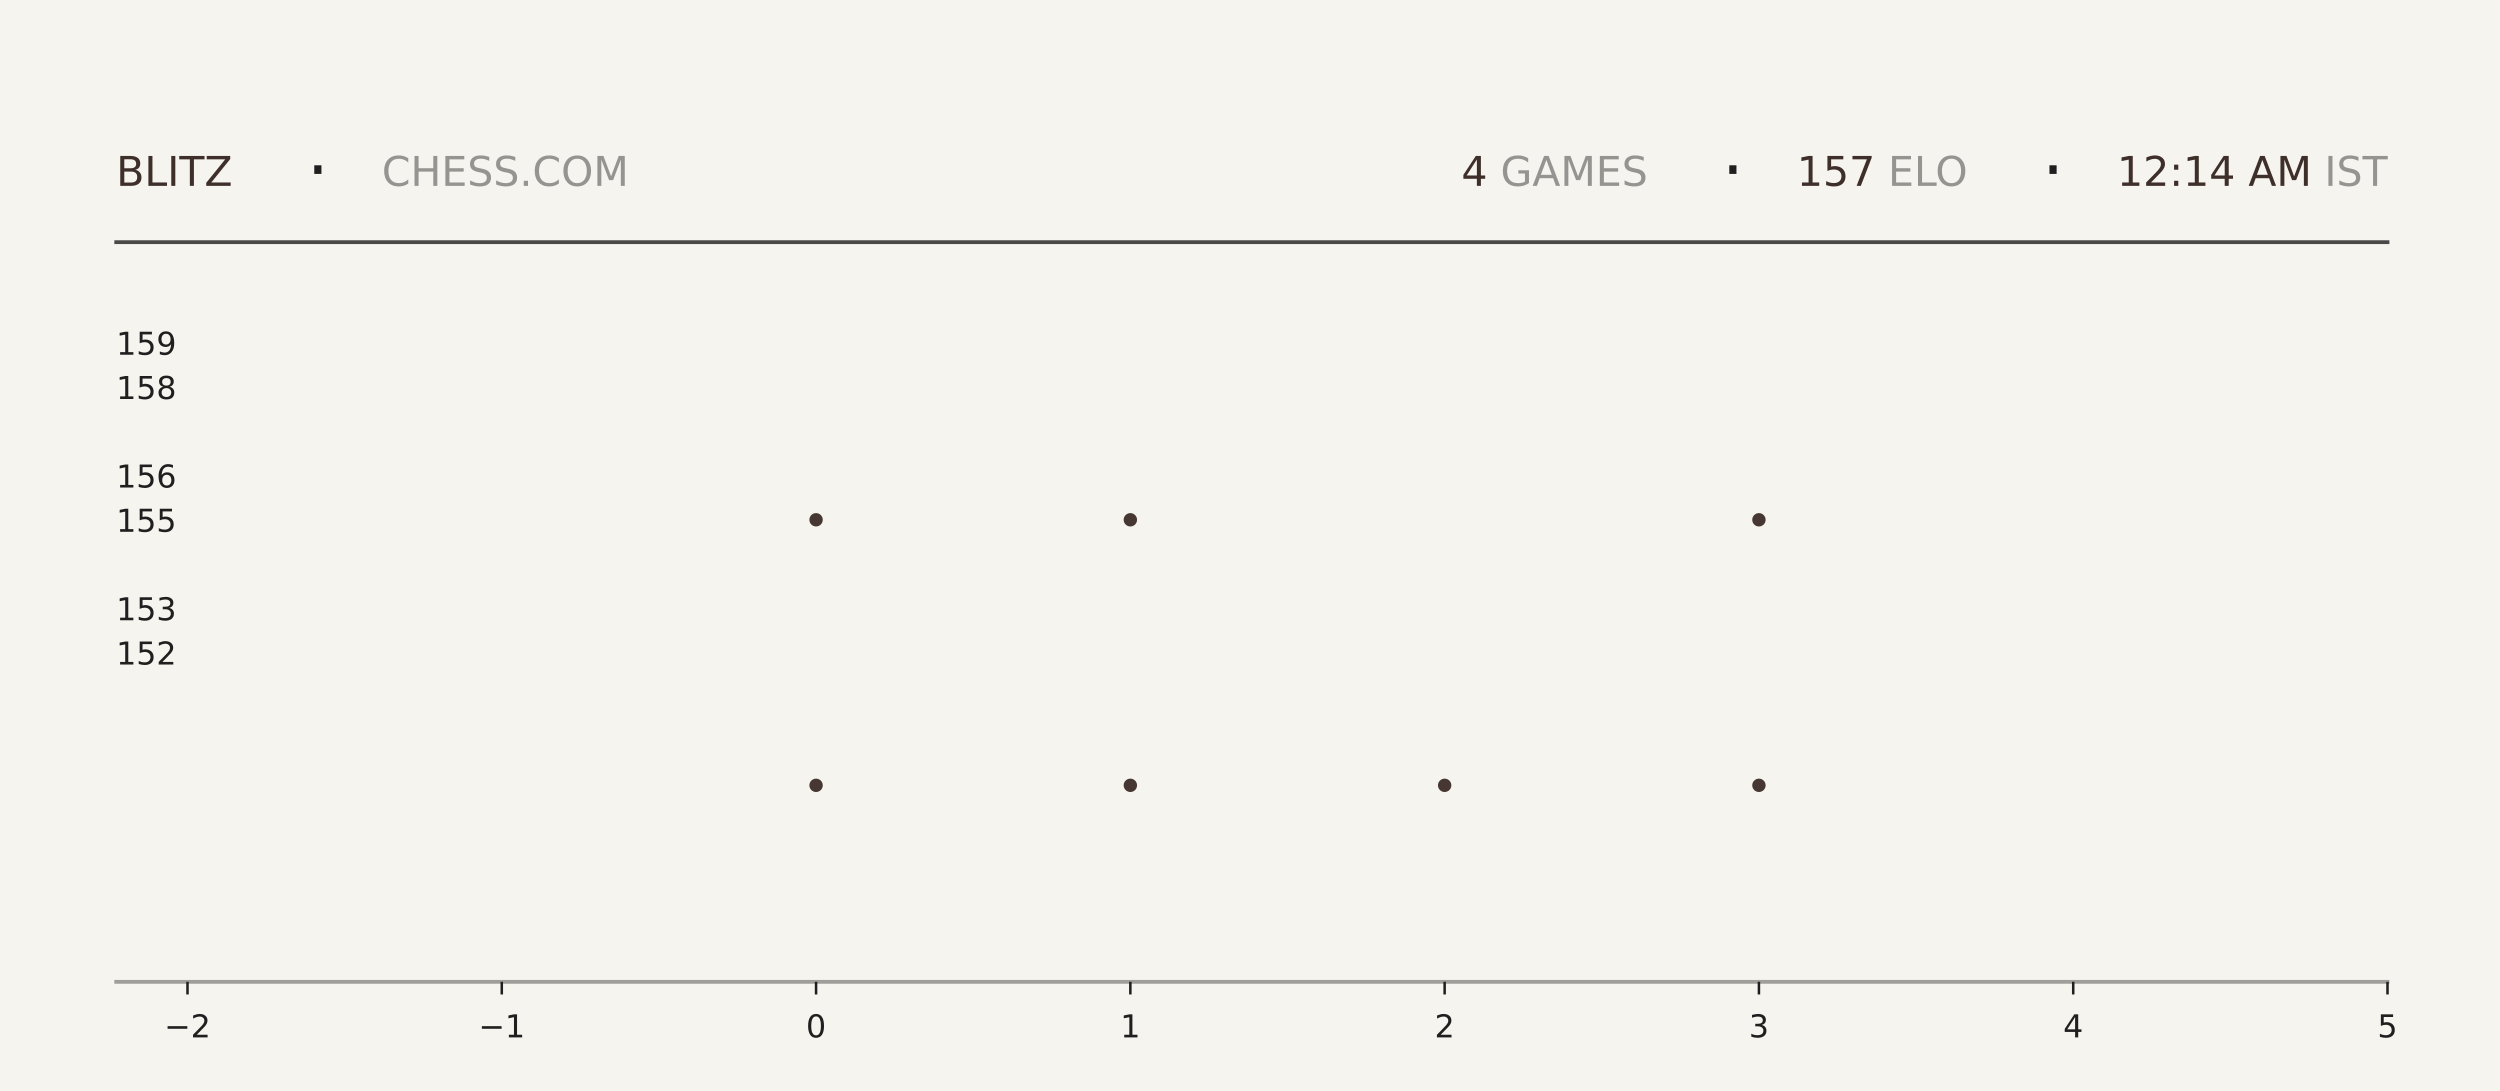
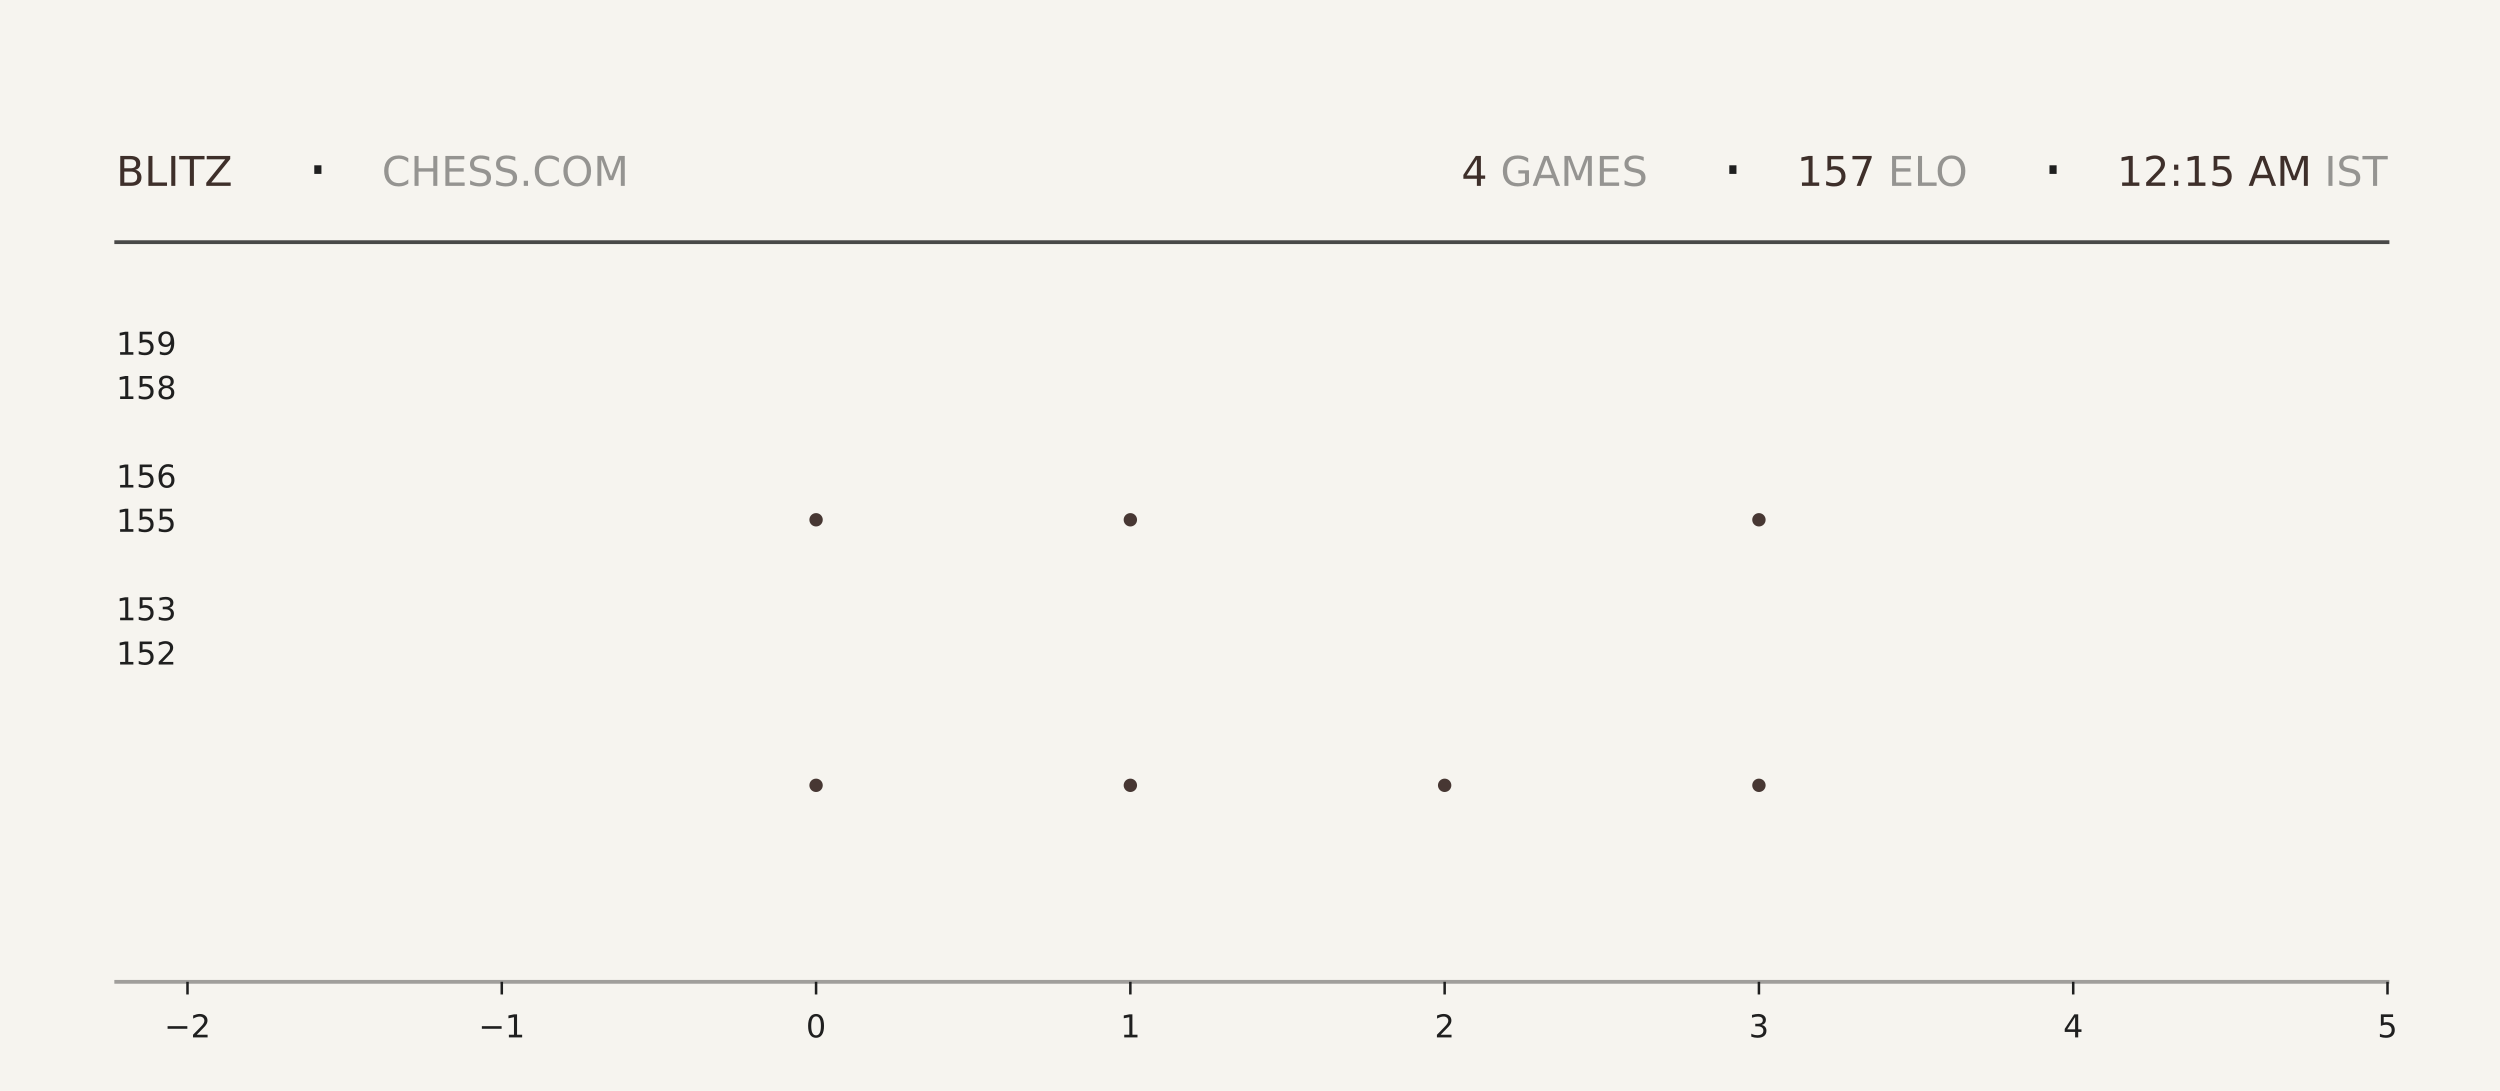
<svg xmlns="http://www.w3.org/2000/svg" xmlns:xlink="http://www.w3.org/1999/xlink" width="792pt" height="345.6pt" viewBox="0 0 792 345.6" version="1.1">
  <defs>
    <style type="text/css">*{stroke-linejoin: round; stroke-linecap: butt}</style>
  </defs>
  <g id="figure_1">
    <g id="patch_1">
      <path d="M 0 345.6  L 792 345.6  L 792 0  L 0 0  z " style="fill: #f6f4ef" />
    </g>
    <g id="axes_1">
      <g id="patch_2">
        <path d="M 59.4 311.04  L 756.36 311.04  L 756.36 103.68  L 59.4 103.68  z " style="fill: #f6f4ef" />
      </g>
      <g id="PathCollection_1">
        <defs>
-           <path id="m6280bf1320" d="M 0 2.121  C 0.563 2.121 1.102 1.898 1.5 1.5  C 1.898 1.102 2.121 0.563 2.121 0  C 2.121 -0.563 1.898 -1.102 1.5 -1.5  C 1.102 -1.898 0.563 -2.121 0 -2.121  C -0.563 -2.121 -1.102 -1.898 -1.5 -1.5  C -1.898 -1.102 -2.121 -0.563 -2.121 0  C -2.121 0.563 -1.898 1.102 -1.5 1.5  C -1.102 1.898 -0.563 2.121 0 2.121  z " />
-         </defs>
-         <g clip-path="url(#p0f2d3f6f88)">
-           <use xlink:href="#m6280bf1320" x="258.531" y="248.79" style="fill: #3e2f2a; fill-opacity: 0.95" />
-           <use xlink:href="#m6280bf1320" x="258.531" y="164.668" style="fill: #3e2f2a; fill-opacity: 0.95" />
+           <path id="m35f8e2c179" d="M 0 2.121  C 0.563 2.121 1.102 1.898 1.5 1.5  C 1.898 1.102 2.121 0.563 2.121 0  C 2.121 -0.563 1.898 -1.102 1.5 -1.5  C 1.102 -1.898 0.563 -2.121 0 -2.121  C -0.563 -2.121 -1.102 -1.898 -1.5 -1.5  C -1.898 -1.102 -2.121 -0.563 -2.121 0  C -2.121 0.563 -1.898 1.102 -1.5 1.5  C -1.102 1.898 -0.563 2.121 0 2.121  z " />
+         </defs>
+         <g clip-path="url(#pa470c1d1f8)">
+           <use xlink:href="#m35f8e2c179" x="258.531" y="248.79" style="fill: #3e2f2a; fill-opacity: 0.95" />
+           <use xlink:href="#m35f8e2c179" x="258.531" y="164.668" style="fill: #3e2f2a; fill-opacity: 0.95" />
        </g>
      </g>
      <g id="PathCollection_2">
-         <g clip-path="url(#p0f2d3f6f88)">
-           <use xlink:href="#m6280bf1320" x="358.097" y="248.79" style="fill: #3e2f2a; fill-opacity: 0.95" />
-           <use xlink:href="#m6280bf1320" x="358.097" y="164.668" style="fill: #3e2f2a; fill-opacity: 0.95" />
-           <use xlink:href="#m6280bf1320" x="358.097" y="80.547" style="fill: #3e2f2a; fill-opacity: 0.95" />
+         <g clip-path="url(#pa470c1d1f8)">
+           <use xlink:href="#m35f8e2c179" x="358.097" y="248.79" style="fill: #3e2f2a; fill-opacity: 0.95" />
+           <use xlink:href="#m35f8e2c179" x="358.097" y="164.668" style="fill: #3e2f2a; fill-opacity: 0.95" />
+           <use xlink:href="#m35f8e2c179" x="358.097" y="80.547" style="fill: #3e2f2a; fill-opacity: 0.95" />
        </g>
      </g>
      <g id="PathCollection_3">
-         <g clip-path="url(#p0f2d3f6f88)">
-           <use xlink:href="#m6280bf1320" x="457.663" y="248.79" style="fill: #3e2f2a; fill-opacity: 0.95" />
+         <g clip-path="url(#pa470c1d1f8)">
+           <use xlink:href="#m35f8e2c179" x="457.663" y="248.79" style="fill: #3e2f2a; fill-opacity: 0.95" />
        </g>
      </g>
      <g id="PathCollection_4">
-         <g clip-path="url(#p0f2d3f6f88)">
-           <use xlink:href="#m6280bf1320" x="557.229" y="248.79" style="fill: #3e2f2a; fill-opacity: 0.95" />
-           <use xlink:href="#m6280bf1320" x="557.229" y="164.668" style="fill: #3e2f2a; fill-opacity: 0.95" />
-           <use xlink:href="#m6280bf1320" x="557.229" y="80.547" style="fill: #3e2f2a; fill-opacity: 0.95" />
+         <g clip-path="url(#pa470c1d1f8)">
+           <use xlink:href="#m35f8e2c179" x="557.229" y="248.79" style="fill: #3e2f2a; fill-opacity: 0.95" />
+           <use xlink:href="#m35f8e2c179" x="557.229" y="164.668" style="fill: #3e2f2a; fill-opacity: 0.95" />
+           <use xlink:href="#m35f8e2c179" x="557.229" y="80.547" style="fill: #3e2f2a; fill-opacity: 0.95" />
        </g>
      </g>
      <g id="matplotlib.axis_1">
        <g id="xtick_1">
          <g id="line2d_1">
            <defs>
-               <path id="m7d1e8eaff2" d="M 0 0  L 0 4  " style="stroke: #1f1f1f; stroke-width: 0.8" />
+               <path id="me2d00dd0bc" d="M 0 0  L 0 4  " style="stroke: #1f1f1f; stroke-width: 0.8" />
            </defs>
            <g>
-               <use xlink:href="#m7d1e8eaff2" x="59.4" y="311.04" style="fill: #1f1f1f; stroke: #1f1f1f; stroke-width: 0.8" />
+               <use xlink:href="#me2d00dd0bc" x="59.4" y="311.04" style="fill: #1f1f1f; stroke: #1f1f1f; stroke-width: 0.8" />
            </g>
          </g>
          <g id="text_1">
            <g style="fill: #1f1f1f" transform="translate(52.02891 328.6384) scale(0.1 -0.1)">
              <defs>
                <path id="DejaVuSans-2212" d="M 678 2272  L 4684 2272  L 4684 1741  L 678 1741  L 678 2272  z " transform="scale(0.015625)" />
                <path id="DejaVuSans-32" d="M 1228 531  L 3431 531  L 3431 0  L 469 0  L 469 531  Q 828 903 1448 1529  Q 2069 2156 2228 2338  Q 2531 2678 2651 2914  Q 2772 3150 2772 3378  Q 2772 3750 2511 3984  Q 2250 4219 1831 4219  Q 1534 4219 1204 4116  Q 875 4013 500 3803  L 500 4441  Q 881 4594 1212 4672  Q 1544 4750 1819 4750  Q 2544 4750 2975 4387  Q 3406 4025 3406 3419  Q 3406 3131 3298 2873  Q 3191 2616 2906 2266  Q 2828 2175 2409 1742  Q 1991 1309 1228 531  z " transform="scale(0.015625)" />
              </defs>
              <use xlink:href="#DejaVuSans-2212" />
              <use xlink:href="#DejaVuSans-32" transform="translate(83.78906 0)" />
            </g>
          </g>
        </g>
        <g id="xtick_2">
          <g id="line2d_2">
            <g>
-               <use xlink:href="#m7d1e8eaff2" x="158.966" y="311.04" style="fill: #1f1f1f; stroke: #1f1f1f; stroke-width: 0.8" />
+               <use xlink:href="#me2d00dd0bc" x="158.966" y="311.04" style="fill: #1f1f1f; stroke: #1f1f1f; stroke-width: 0.8" />
            </g>
          </g>
          <g id="text_2">
            <g style="fill: #1f1f1f" transform="translate(151.5946 328.6384) scale(0.1 -0.1)">
              <defs>
                <path id="DejaVuSans-31" d="M 794 531  L 1825 531  L 1825 4091  L 703 3866  L 703 4441  L 1819 4666  L 2450 4666  L 2450 531  L 3481 531  L 3481 0  L 794 0  L 794 531  z " transform="scale(0.015625)" />
              </defs>
              <use xlink:href="#DejaVuSans-2212" />
              <use xlink:href="#DejaVuSans-31" transform="translate(83.78906 0)" />
            </g>
          </g>
        </g>
        <g id="xtick_3">
          <g id="line2d_3">
            <g>
-               <use xlink:href="#m7d1e8eaff2" x="258.531" y="311.04" style="fill: #1f1f1f; stroke: #1f1f1f; stroke-width: 0.8" />
+               <use xlink:href="#me2d00dd0bc" x="258.531" y="311.04" style="fill: #1f1f1f; stroke: #1f1f1f; stroke-width: 0.8" />
            </g>
          </g>
          <g id="text_3">
            <g style="fill: #1f1f1f" transform="translate(255.3502 328.6384) scale(0.1 -0.1)">
              <defs>
                <path id="DejaVuSans-30" d="M 2034 4250  Q 1547 4250 1301 3770  Q 1056 3291 1056 2328  Q 1056 1369 1301 889  Q 1547 409 2034 409  Q 2525 409 2770 889  Q 3016 1369 3016 2328  Q 3016 3291 2770 3770  Q 2525 4250 2034 4250  z M 2034 4750  Q 2819 4750 3233 4129  Q 3647 3509 3647 2328  Q 3647 1150 3233 529  Q 2819 -91 2034 -91  Q 1250 -91 836 529  Q 422 1150 422 2328  Q 422 3509 836 4129  Q 1250 4750 2034 4750  z " transform="scale(0.015625)" />
              </defs>
              <use xlink:href="#DejaVuSans-30" />
            </g>
          </g>
        </g>
        <g id="xtick_4">
          <g id="line2d_4">
            <g>
-               <use xlink:href="#m7d1e8eaff2" x="358.097" y="311.04" style="fill: #1f1f1f; stroke: #1f1f1f; stroke-width: 0.8" />
+               <use xlink:href="#me2d00dd0bc" x="358.097" y="311.04" style="fill: #1f1f1f; stroke: #1f1f1f; stroke-width: 0.8" />
            </g>
          </g>
          <g id="text_4">
            <g style="fill: #1f1f1f" transform="translate(354.9159 328.6384) scale(0.1 -0.1)">
              <use xlink:href="#DejaVuSans-31" />
            </g>
          </g>
        </g>
        <g id="xtick_5">
          <g id="line2d_5">
            <g>
-               <use xlink:href="#m7d1e8eaff2" x="457.663" y="311.04" style="fill: #1f1f1f; stroke: #1f1f1f; stroke-width: 0.8" />
+               <use xlink:href="#me2d00dd0bc" x="457.663" y="311.04" style="fill: #1f1f1f; stroke: #1f1f1f; stroke-width: 0.8" />
            </g>
          </g>
          <g id="text_5">
            <g style="fill: #1f1f1f" transform="translate(454.4816 328.6384) scale(0.1 -0.1)">
              <use xlink:href="#DejaVuSans-32" />
            </g>
          </g>
        </g>
        <g id="xtick_6">
          <g id="line2d_6">
            <g>
-               <use xlink:href="#m7d1e8eaff2" x="557.229" y="311.04" style="fill: #1f1f1f; stroke: #1f1f1f; stroke-width: 0.8" />
+               <use xlink:href="#me2d00dd0bc" x="557.229" y="311.04" style="fill: #1f1f1f; stroke: #1f1f1f; stroke-width: 0.8" />
            </g>
          </g>
          <g id="text_6">
            <g style="fill: #1f1f1f" transform="translate(554.0473 328.6384) scale(0.1 -0.1)">
              <defs>
                <path id="DejaVuSans-33" d="M 2597 2516  Q 3050 2419 3304 2112  Q 3559 1806 3559 1356  Q 3559 666 3084 287  Q 2609 -91 1734 -91  Q 1441 -91 1130 -33  Q 819 25 488 141  L 488 750  Q 750 597 1062 519  Q 1375 441 1716 441  Q 2309 441 2620 675  Q 2931 909 2931 1356  Q 2931 1769 2642 2001  Q 2353 2234 1838 2234  L 1294 2234  L 1294 2753  L 1863 2753  Q 2328 2753 2575 2939  Q 2822 3125 2822 3475  Q 2822 3834 2567 4026  Q 2313 4219 1838 4219  Q 1578 4219 1281 4162  Q 984 4106 628 3988  L 628 4550  Q 988 4650 1302 4700  Q 1616 4750 1894 4750  Q 2613 4750 3031 4423  Q 3450 4097 3450 3541  Q 3450 3153 3228 2886  Q 3006 2619 2597 2516  z " transform="scale(0.015625)" />
              </defs>
              <use xlink:href="#DejaVuSans-33" />
            </g>
          </g>
        </g>
        <g id="xtick_7">
          <g id="line2d_7">
            <g>
-               <use xlink:href="#m7d1e8eaff2" x="656.794" y="311.04" style="fill: #1f1f1f; stroke: #1f1f1f; stroke-width: 0.8" />
+               <use xlink:href="#me2d00dd0bc" x="656.794" y="311.04" style="fill: #1f1f1f; stroke: #1f1f1f; stroke-width: 0.8" />
            </g>
          </g>
          <g id="text_7">
            <g style="fill: #1f1f1f" transform="translate(653.613 328.6384) scale(0.1 -0.1)">
              <defs>
                <path id="DejaVuSans-34" d="M 2419 4116  L 825 1625  L 2419 1625  L 2419 4116  z M 2253 4666  L 3047 4666  L 3047 1625  L 3713 1625  L 3713 1100  L 3047 1100  L 3047 0  L 2419 0  L 2419 1100  L 313 1100  L 313 1709  L 2253 4666  z " transform="scale(0.015625)" />
              </defs>
              <use xlink:href="#DejaVuSans-34" />
            </g>
          </g>
        </g>
        <g id="xtick_8">
          <g id="line2d_8">
            <g>
-               <use xlink:href="#m7d1e8eaff2" x="756.36" y="311.04" style="fill: #1f1f1f; stroke: #1f1f1f; stroke-width: 0.8" />
+               <use xlink:href="#me2d00dd0bc" x="756.36" y="311.04" style="fill: #1f1f1f; stroke: #1f1f1f; stroke-width: 0.8" />
            </g>
          </g>
          <g id="text_8">
            <g style="fill: #1f1f1f" transform="translate(753.1788 328.6384) scale(0.1 -0.1)">
              <defs>
                <path id="DejaVuSans-35" d="M 691 4666  L 3169 4666  L 3169 4134  L 1269 4134  L 1269 2991  Q 1406 3038 1543 3061  Q 1681 3084 1819 3084  Q 2600 3084 3056 2656  Q 3513 2228 3513 1497  Q 3513 744 3044 326  Q 2575 -91 1722 -91  Q 1428 -91 1123 -41  Q 819 9 494 109  L 494 744  Q 775 591 1075 516  Q 1375 441 1709 441  Q 2250 441 2565 725  Q 2881 1009 2881 1497  Q 2881 1984 2565 2268  Q 2250 2553 1709 2553  Q 1456 2553 1204 2497  Q 953 2441 691 2322  L 691 4666  z " transform="scale(0.015625)" />
              </defs>
              <use xlink:href="#DejaVuSans-35" />
            </g>
          </g>
        </g>
      </g>
      <g id="matplotlib.axis_2">
        <g id="ytick_1">
          <g id="line2d_9" />
          <g id="text_9">
            <g style="fill: #1f1f1f" transform="translate(36.8125 210.5283) scale(0.1 -0.1)">
              <use xlink:href="#DejaVuSans-31" />
              <use xlink:href="#DejaVuSans-35" transform="translate(63.62305 0)" />
              <use xlink:href="#DejaVuSans-32" transform="translate(127.2461 0)" />
            </g>
          </g>
        </g>
        <g id="ytick_2">
          <g id="line2d_10" />
          <g id="text_10">
            <g style="fill: #1f1f1f" transform="translate(36.8125 196.508) scale(0.1 -0.1)">
              <use xlink:href="#DejaVuSans-31" />
              <use xlink:href="#DejaVuSans-35" transform="translate(63.62305 0)" />
              <use xlink:href="#DejaVuSans-33" transform="translate(127.2461 0)" />
            </g>
          </g>
        </g>
        <g id="ytick_3">
          <g id="line2d_11" />
          <g id="text_11">
            <g style="fill: #1f1f1f" transform="translate(36.8125 168.4675) scale(0.1 -0.1)">
              <use xlink:href="#DejaVuSans-31" />
              <use xlink:href="#DejaVuSans-35" transform="translate(63.62305 0)" />
              <use xlink:href="#DejaVuSans-35" transform="translate(127.2461 0)" />
            </g>
          </g>
        </g>
        <g id="ytick_4">
          <g id="line2d_12" />
          <g id="text_12">
            <g style="fill: #1f1f1f" transform="translate(36.8125 154.4472) scale(0.1 -0.1)">
              <defs>
                <path id="DejaVuSans-36" d="M 2113 2584  Q 1688 2584 1439 2293  Q 1191 2003 1191 1497  Q 1191 994 1439 701  Q 1688 409 2113 409  Q 2538 409 2786 701  Q 3034 994 3034 1497  Q 3034 2003 2786 2293  Q 2538 2584 2113 2584  z M 3366 4563  L 3366 3988  Q 3128 4100 2886 4159  Q 2644 4219 2406 4219  Q 1781 4219 1451 3797  Q 1122 3375 1075 2522  Q 1259 2794 1537 2939  Q 1816 3084 2150 3084  Q 2853 3084 3261 2657  Q 3669 2231 3669 1497  Q 3669 778 3244 343  Q 2819 -91 2113 -91  Q 1303 -91 875 529  Q 447 1150 447 2328  Q 447 3434 972 4092  Q 1497 4750 2381 4750  Q 2619 4750 2861 4703  Q 3103 4656 3366 4563  z " transform="scale(0.015625)" />
              </defs>
              <use xlink:href="#DejaVuSans-31" />
              <use xlink:href="#DejaVuSans-35" transform="translate(63.62305 0)" />
              <use xlink:href="#DejaVuSans-36" transform="translate(127.2461 0)" />
            </g>
          </g>
        </g>
        <g id="ytick_5">
          <g id="line2d_13" />
          <g id="text_13">
            <g style="fill: #1f1f1f" transform="translate(36.8125 126.4066) scale(0.1 -0.1)">
              <defs>
                <path id="DejaVuSans-38" d="M 2034 2216  Q 1584 2216 1326 1975  Q 1069 1734 1069 1313  Q 1069 891 1326 650  Q 1584 409 2034 409  Q 2484 409 2743 651  Q 3003 894 3003 1313  Q 3003 1734 2745 1975  Q 2488 2216 2034 2216  z M 1403 2484  Q 997 2584 770 2862  Q 544 3141 544 3541  Q 544 4100 942 4425  Q 1341 4750 2034 4750  Q 2731 4750 3128 4425  Q 3525 4100 3525 3541  Q 3525 3141 3298 2862  Q 3072 2584 2669 2484  Q 3125 2378 3379 2068  Q 3634 1759 3634 1313  Q 3634 634 3220 271  Q 2806 -91 2034 -91  Q 1263 -91 848 271  Q 434 634 434 1313  Q 434 1759 690 2068  Q 947 2378 1403 2484  z M 1172 3481  Q 1172 3119 1398 2916  Q 1625 2713 2034 2713  Q 2441 2713 2670 2916  Q 2900 3119 2900 3481  Q 2900 3844 2670 4047  Q 2441 4250 2034 4250  Q 1625 4250 1398 4047  Q 1172 3844 1172 3481  z " transform="scale(0.015625)" />
              </defs>
              <use xlink:href="#DejaVuSans-31" />
              <use xlink:href="#DejaVuSans-35" transform="translate(63.62305 0)" />
              <use xlink:href="#DejaVuSans-38" transform="translate(127.2461 0)" />
            </g>
          </g>
        </g>
        <g id="ytick_6">
          <g id="line2d_14" />
          <g id="text_14">
            <g style="fill: #1f1f1f" transform="translate(36.8125 112.3863) scale(0.1 -0.1)">
              <defs>
                <path id="DejaVuSans-39" d="M 703 97  L 703 672  Q 941 559 1184 500  Q 1428 441 1663 441  Q 2288 441 2617 861  Q 2947 1281 2994 2138  Q 2813 1869 2534 1725  Q 2256 1581 1919 1581  Q 1219 1581 811 2004  Q 403 2428 403 3163  Q 403 3881 828 4315  Q 1253 4750 1959 4750  Q 2769 4750 3195 4129  Q 3622 3509 3622 2328  Q 3622 1225 3098 567  Q 2575 -91 1691 -91  Q 1453 -91 1209 -44  Q 966 3 703 97  z M 1959 2075  Q 2384 2075 2632 2365  Q 2881 2656 2881 3163  Q 2881 3666 2632 3958  Q 2384 4250 1959 4250  Q 1534 4250 1286 3958  Q 1038 3666 1038 3163  Q 1038 2656 1286 2365  Q 1534 2075 1959 2075  z " transform="scale(0.015625)" />
              </defs>
              <use xlink:href="#DejaVuSans-31" />
              <use xlink:href="#DejaVuSans-35" transform="translate(63.62305 0)" />
              <use xlink:href="#DejaVuSans-39" transform="translate(127.2461 0)" />
            </g>
          </g>
        </g>
      </g>
    </g>
    <g id="line2d_15">
      <path d="M 36.82 76.723  L 756.36 76.723  " style="fill: none; stroke: #1f1f1f; stroke-opacity: 0.8; stroke-width: 1.2; stroke-linecap: square" />
    </g>
    <g id="line2d_16">
      <path d="M 36.82 311.04  L 756.36 311.04  " style="fill: none; stroke: #1f1f1f; stroke-opacity: 0.4; stroke-width: 1.2; stroke-linecap: square" />
    </g>
    <g id="text_15">
      <g style="fill: #3e2f2a" transform="translate(36.82 58.88319) scale(0.13 -0.13)">
        <defs>
          <path id="DejaVuSans-42" d="M 1259 2228  L 1259 519  L 2272 519  Q 2781 519 3026 730  Q 3272 941 3272 1375  Q 3272 1813 3026 2020  Q 2781 2228 2272 2228  L 1259 2228  z M 1259 4147  L 1259 2741  L 2194 2741  Q 2656 2741 2882 2914  Q 3109 3088 3109 3444  Q 3109 3797 2882 3972  Q 2656 4147 2194 4147  L 1259 4147  z M 628 4666  L 2241 4666  Q 2963 4666 3353 4366  Q 3744 4066 3744 3513  Q 3744 3084 3544 2831  Q 3344 2578 2956 2516  Q 3422 2416 3680 2098  Q 3938 1781 3938 1306  Q 3938 681 3513 340  Q 3088 0 2303 0  L 628 0  L 628 4666  z " transform="scale(0.015625)" />
          <path id="DejaVuSans-4c" d="M 628 4666  L 1259 4666  L 1259 531  L 3531 531  L 3531 0  L 628 0  L 628 4666  z " transform="scale(0.015625)" />
          <path id="DejaVuSans-49" d="M 628 4666  L 1259 4666  L 1259 0  L 628 0  L 628 4666  z " transform="scale(0.015625)" />
          <path id="DejaVuSans-54" d="M -19 4666  L 3928 4666  L 3928 4134  L 2272 4134  L 2272 0  L 1638 0  L 1638 4134  L -19 4134  L -19 4666  z " transform="scale(0.015625)" />
          <path id="DejaVuSans-5a" d="M 359 4666  L 4025 4666  L 4025 4184  L 1075 531  L 4097 531  L 4097 0  L 288 0  L 288 481  L 3238 4134  L 359 4134  L 359 4666  z " transform="scale(0.015625)" />
        </defs>
        <use xlink:href="#DejaVuSans-42" />
        <use xlink:href="#DejaVuSans-4c" transform="translate(68.60352 0)" />
        <use xlink:href="#DejaVuSans-49" transform="translate(124.3164 0)" />
        <use xlink:href="#DejaVuSans-54" transform="translate(153.8086 0)" />
        <use xlink:href="#DejaVuSans-5a" transform="translate(214.8926 0)" />
      </g>
    </g>
    <g id="text_16">
      <g style="fill: #1f1f1f" transform="translate(97.21 61.36662) scale(0.22 -0.22)">
        <defs>
          <path id="DejaVuSans-b7" d="M 684 2619  L 1344 2619  L 1344 1825  L 684 1825  L 684 2619  z " transform="scale(0.015625)" />
        </defs>
        <use xlink:href="#DejaVuSans-b7" />
      </g>
    </g>
    <g id="text_17">
      <g style="fill: #1f1f1f; opacity: 0.45" transform="translate(120.97 58.88319) scale(0.13 -0.13)">
        <defs>
          <path id="DejaVuSans-43" d="M 4122 4306  L 4122 3641  Q 3803 3938 3442 4084  Q 3081 4231 2675 4231  Q 1875 4231 1450 3742  Q 1025 3253 1025 2328  Q 1025 1406 1450 917  Q 1875 428 2675 428  Q 3081 428 3442 575  Q 3803 722 4122 1019  L 4122 359  Q 3791 134 3420 21  Q 3050 -91 2638 -91  Q 1578 -91 968 557  Q 359 1206 359 2328  Q 359 3453 968 4101  Q 1578 4750 2638 4750  Q 3056 4750 3426 4639  Q 3797 4528 4122 4306  z " transform="scale(0.015625)" />
          <path id="DejaVuSans-48" d="M 628 4666  L 1259 4666  L 1259 2753  L 3553 2753  L 3553 4666  L 4184 4666  L 4184 0  L 3553 0  L 3553 2222  L 1259 2222  L 1259 0  L 628 0  L 628 4666  z " transform="scale(0.015625)" />
          <path id="DejaVuSans-45" d="M 628 4666  L 3578 4666  L 3578 4134  L 1259 4134  L 1259 2753  L 3481 2753  L 3481 2222  L 1259 2222  L 1259 531  L 3634 531  L 3634 0  L 628 0  L 628 4666  z " transform="scale(0.015625)" />
          <path id="DejaVuSans-53" d="M 3425 4513  L 3425 3897  Q 3066 4069 2747 4153  Q 2428 4238 2131 4238  Q 1616 4238 1336 4038  Q 1056 3838 1056 3469  Q 1056 3159 1242 3001  Q 1428 2844 1947 2747  L 2328 2669  Q 3034 2534 3370 2195  Q 3706 1856 3706 1288  Q 3706 609 3251 259  Q 2797 -91 1919 -91  Q 1588 -91 1214 -16  Q 841 59 441 206  L 441 856  Q 825 641 1194 531  Q 1563 422 1919 422  Q 2459 422 2753 634  Q 3047 847 3047 1241  Q 3047 1584 2836 1778  Q 2625 1972 2144 2069  L 1759 2144  Q 1053 2284 737 2584  Q 422 2884 422 3419  Q 422 4038 858 4394  Q 1294 4750 2059 4750  Q 2388 4750 2728 4690  Q 3069 4631 3425 4513  z " transform="scale(0.015625)" />
          <path id="DejaVuSans-2e" d="M 684 794  L 1344 794  L 1344 0  L 684 0  L 684 794  z " transform="scale(0.015625)" />
          <path id="DejaVuSans-4f" d="M 2522 4238  Q 1834 4238 1429 3725  Q 1025 3213 1025 2328  Q 1025 1447 1429 934  Q 1834 422 2522 422  Q 3209 422 3611 934  Q 4013 1447 4013 2328  Q 4013 3213 3611 3725  Q 3209 4238 2522 4238  z M 2522 4750  Q 3503 4750 4090 4092  Q 4678 3434 4678 2328  Q 4678 1225 4090 567  Q 3503 -91 2522 -91  Q 1538 -91 948 565  Q 359 1222 359 2328  Q 359 3434 948 4092  Q 1538 4750 2522 4750  z " transform="scale(0.015625)" />
          <path id="DejaVuSans-4d" d="M 628 4666  L 1569 4666  L 2759 1491  L 3956 4666  L 4897 4666  L 4897 0  L 4281 0  L 4281 4097  L 3078 897  L 2444 897  L 1241 4097  L 1241 0  L 628 0  L 628 4666  z " transform="scale(0.015625)" />
        </defs>
        <use xlink:href="#DejaVuSans-43" />
        <use xlink:href="#DejaVuSans-48" transform="translate(69.82422 0)" />
        <use xlink:href="#DejaVuSans-45" transform="translate(145.0195 0)" />
        <use xlink:href="#DejaVuSans-53" transform="translate(208.2031 0)" />
        <use xlink:href="#DejaVuSans-53" transform="translate(271.6797 0)" />
        <use xlink:href="#DejaVuSans-2e" transform="translate(335.1562 0)" />
        <use xlink:href="#DejaVuSans-43" transform="translate(366.9434 0)" />
        <use xlink:href="#DejaVuSans-4f" transform="translate(436.7676 0)" />
        <use xlink:href="#DejaVuSans-4d" transform="translate(515.4785 0)" />
      </g>
    </g>
    <g id="text_18">
      <g style="fill: #3e2f2a" transform="translate(462.96 58.88319) scale(0.13 -0.13)">
        <use xlink:href="#DejaVuSans-34" />
      </g>
    </g>
    <g id="text_19">
      <g style="fill: #1f1f1f; opacity: 0.45" transform="translate(471.24 58.88319) scale(0.13 -0.13)">
        <defs>
          <path id="DejaVuSans-20" transform="scale(0.015625)" />
          <path id="DejaVuSans-47" d="M 3809 666  L 3809 1919  L 2778 1919  L 2778 2438  L 4434 2438  L 4434 434  Q 4069 175 3628 42  Q 3188 -91 2688 -91  Q 1594 -91 976 548  Q 359 1188 359 2328  Q 359 3472 976 4111  Q 1594 4750 2688 4750  Q 3144 4750 3555 4637  Q 3966 4525 4313 4306  L 4313 3634  Q 3963 3931 3569 4081  Q 3175 4231 2741 4231  Q 1884 4231 1454 3753  Q 1025 3275 1025 2328  Q 1025 1384 1454 906  Q 1884 428 2741 428  Q 3075 428 3337 486  Q 3600 544 3809 666  z " transform="scale(0.015625)" />
          <path id="DejaVuSans-41" d="M 2188 4044  L 1331 1722  L 3047 1722  L 2188 4044  z M 1831 4666  L 2547 4666  L 4325 0  L 3669 0  L 3244 1197  L 1141 1197  L 716 0  L 50 0  L 1831 4666  z " transform="scale(0.015625)" />
        </defs>
        <use xlink:href="#DejaVuSans-20" />
        <use xlink:href="#DejaVuSans-47" transform="translate(31.78711 0)" />
        <use xlink:href="#DejaVuSans-41" transform="translate(109.2773 0)" />
        <use xlink:href="#DejaVuSans-4d" transform="translate(177.6855 0)" />
        <use xlink:href="#DejaVuSans-45" transform="translate(263.9648 0)" />
        <use xlink:href="#DejaVuSans-53" transform="translate(327.1484 0)" />
      </g>
    </g>
    <g id="text_20">
      <g style="fill: #1f1f1f" transform="translate(545.49 61.36662) scale(0.22 -0.22)">
        <use xlink:href="#DejaVuSans-b7" />
      </g>
    </g>
    <g id="text_21">
      <g style="fill: #3e2f2a" transform="translate(569.25 58.88319) scale(0.13 -0.13)">
        <defs>
          <path id="DejaVuSans-37" d="M 525 4666  L 3525 4666  L 3525 4397  L 1831 0  L 1172 0  L 2766 4134  L 525 4134  L 525 4666  z " transform="scale(0.015625)" />
        </defs>
        <use xlink:href="#DejaVuSans-31" />
        <use xlink:href="#DejaVuSans-35" transform="translate(63.62305 0)" />
        <use xlink:href="#DejaVuSans-37" transform="translate(127.2461 0)" />
      </g>
    </g>
    <g id="text_22">
      <g style="fill: #1f1f1f; opacity: 0.45" transform="translate(594 58.88319) scale(0.13 -0.13)">
        <use xlink:href="#DejaVuSans-20" />
        <use xlink:href="#DejaVuSans-45" transform="translate(31.78711 0)" />
        <use xlink:href="#DejaVuSans-4c" transform="translate(94.9707 0)" />
        <use xlink:href="#DejaVuSans-4f" transform="translate(147.0586 0)" />
      </g>
    </g>
    <g id="text_23">
      <g style="fill: #1f1f1f" transform="translate(646.92 61.36662) scale(0.22 -0.22)">
        <use xlink:href="#DejaVuSans-b7" />
      </g>
    </g>
    <g id="text_24">
      <g style="fill: #3e2f2a" transform="translate(670.68 58.88319) scale(0.13 -0.13)">
        <defs>
          <path id="DejaVuSans-3a" d="M 750 794  L 1409 794  L 1409 0  L 750 0  L 750 794  z M 750 3309  L 1409 3309  L 1409 2516  L 750 2516  L 750 3309  z " transform="scale(0.015625)" />
        </defs>
        <use xlink:href="#DejaVuSans-31" />
        <use xlink:href="#DejaVuSans-32" transform="translate(63.62305 0)" />
        <use xlink:href="#DejaVuSans-3a" transform="translate(127.2461 0)" />
        <use xlink:href="#DejaVuSans-31" transform="translate(160.9375 0)" />
-         <use xlink:href="#DejaVuSans-34" transform="translate(224.5605 0)" />
+         <use xlink:href="#DejaVuSans-35" transform="translate(224.5605 0)" />
        <use xlink:href="#DejaVuSans-20" transform="translate(288.1836 0)" />
        <use xlink:href="#DejaVuSans-41" transform="translate(319.9707 0)" />
        <use xlink:href="#DejaVuSans-4d" transform="translate(388.3789 0)" />
      </g>
    </g>
    <g id="text_25">
      <g style="fill: #1f1f1f; opacity: 0.45" transform="translate(732.24 58.88319) scale(0.13 -0.13)">
        <use xlink:href="#DejaVuSans-20" />
        <use xlink:href="#DejaVuSans-49" transform="translate(31.78711 0)" />
        <use xlink:href="#DejaVuSans-53" transform="translate(61.2793 0)" />
        <use xlink:href="#DejaVuSans-54" transform="translate(124.7559 0)" />
      </g>
    </g>
  </g>
  <defs>
-     <clipPath id="p0f2d3f6f88">
+     <clipPath id="pa470c1d1f8">
      <rect x="59.4" y="103.68" width="696.96" height="207.36" />
    </clipPath>
  </defs>
</svg>
